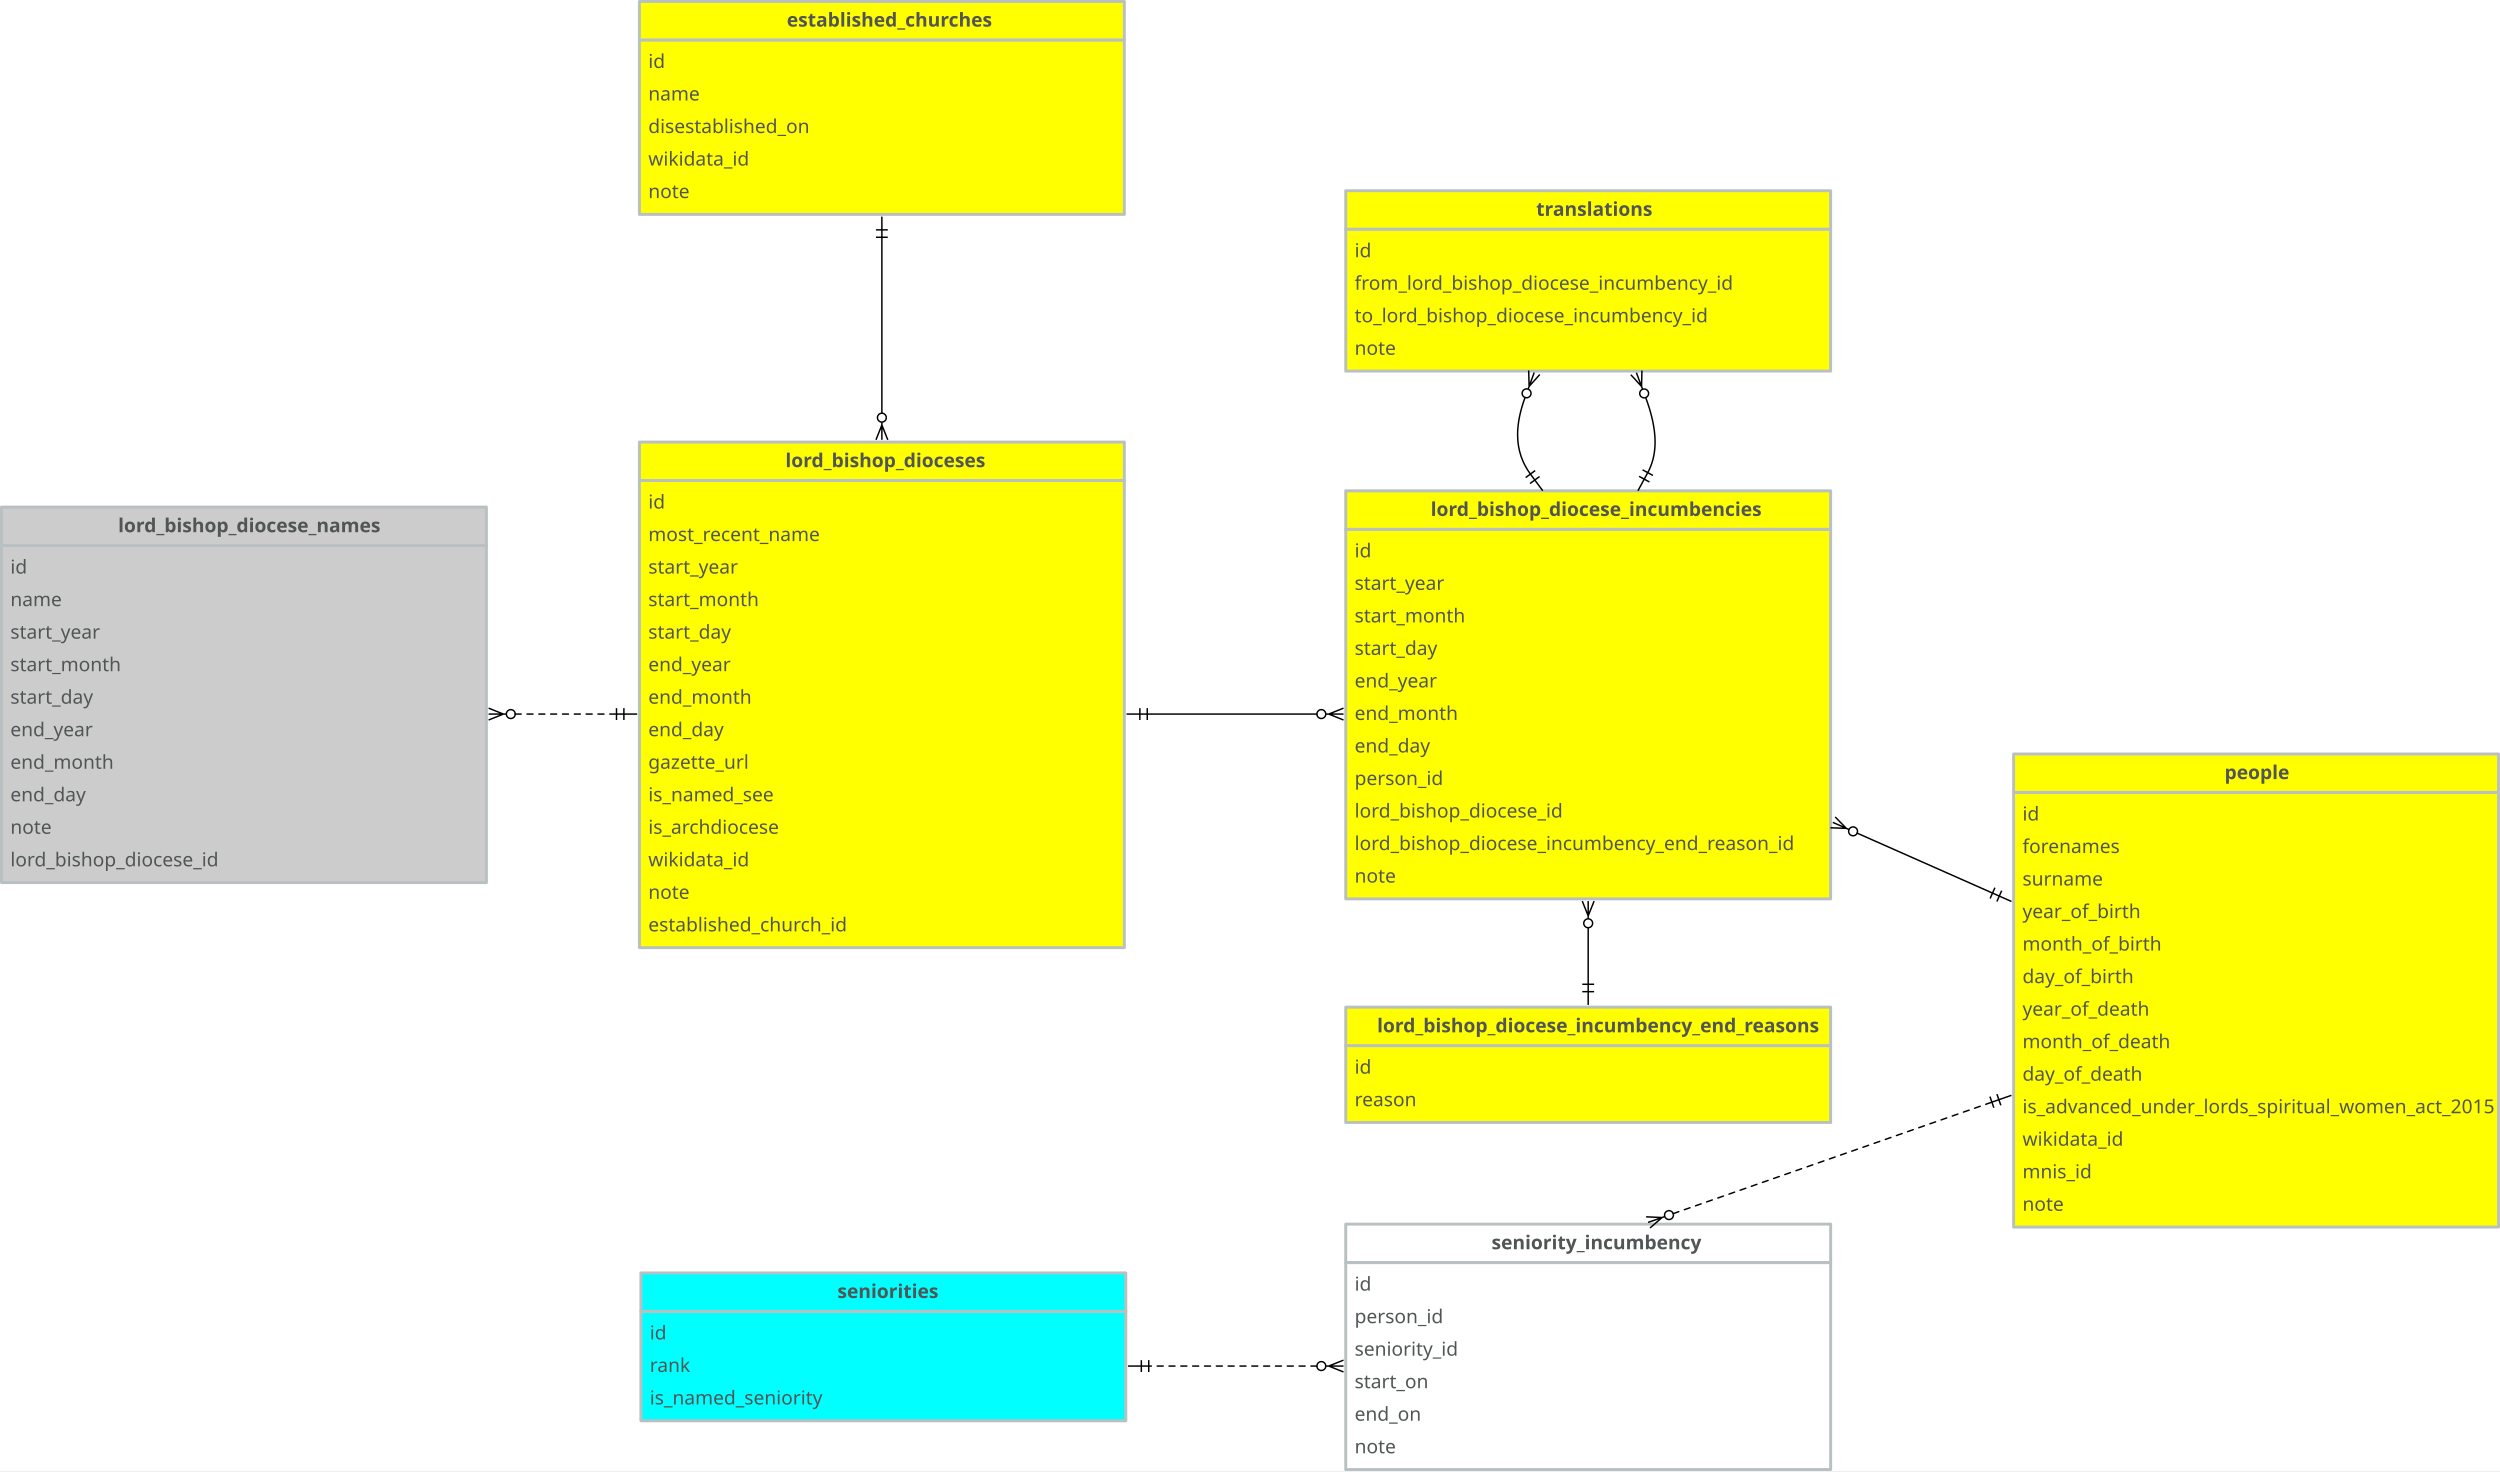
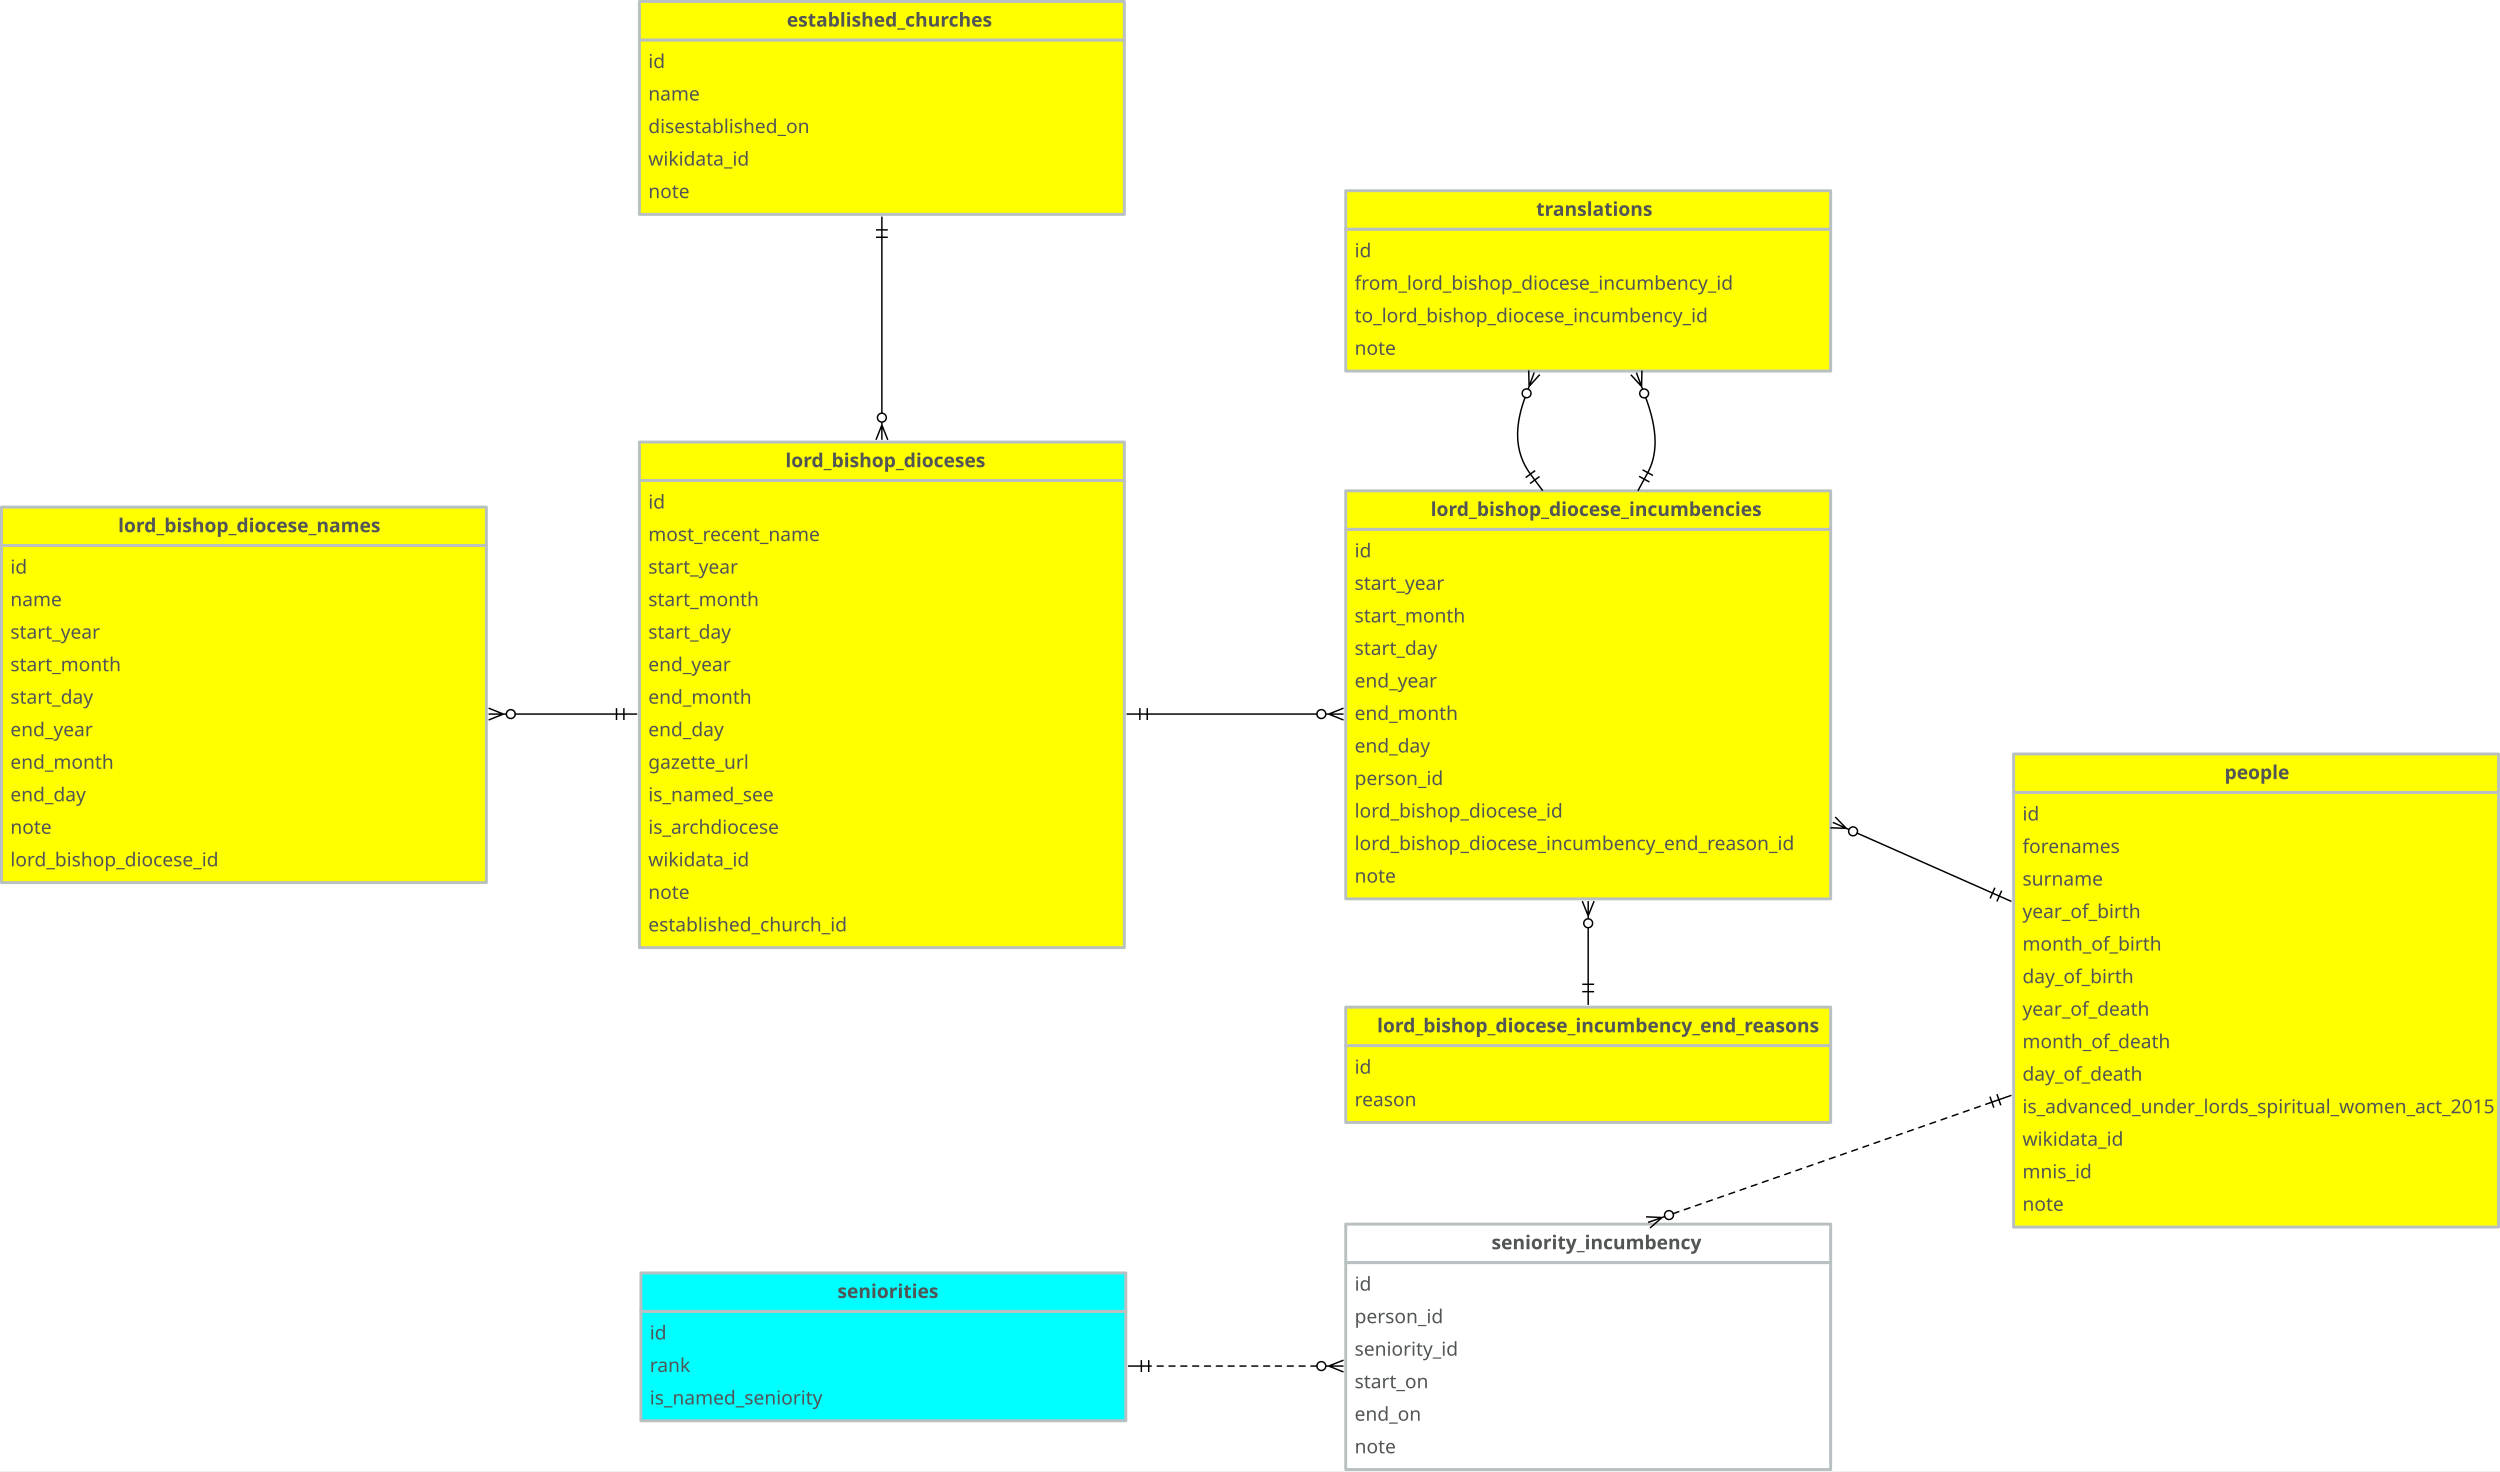
<svg xmlns="http://www.w3.org/2000/svg" version="1.1" viewBox="-1199.5 -275 1691 995" width="1691" height="995">
  <defs>
    <marker orient="auto" overflow="visible" markerUnits="strokeWidth" id="DoubleBar_Marker" stroke-linejoin="miter" stroke-miterlimit="10" viewBox="-1 -5 16 10" markerWidth="16" markerHeight="10" color="black">
      <g>
        <path d="M 14 0 L 0 0 M 5 4 L 5 -4 M 0 4 L 0 -4" fill="none" stroke="currentColor" stroke-width="1" />
      </g>
    </marker>
    <marker orient="auto" overflow="visible" markerUnits="strokeWidth" id="CrowBall_Marker" stroke-linejoin="miter" stroke-miterlimit="10" viewBox="-19 -5 20 10" markerWidth="20" markerHeight="10" color="black">
      <g>
        <path d="M -18 0 L -6 0 M -18 -4 L -8 0 L -18 4 M -.879 -2.121 C .293 -.95 .293 .95 -.879 2.121 C -2.05 3.293 -3.95 3.293 -5.121 2.121 C -6.293 .95 -6.293 -.95 -5.121 -2.121 C -3.95 -3.293 -2.05 -3.293 -.879 -2.121" fill="none" stroke="currentColor" stroke-width="1" />
      </g>
    </marker>
  </defs>
  <g id="Canvas_1" stroke-opacity="1" fill="none" stroke="none" fill-opacity="1" stroke-dasharray="none">
    <rect fill="white" x="-1199.5" y="-275" width="1691" height="995" />
    <g id="Canvas_1_Layer_1">
      <g id="Group_47">
        <g id="Graphic_49">
          <rect x="162.5" y="261" width="328" height="294" fill="yellow" />
          <rect x="162.5" y="261" width="328" height="294" stroke="#b9c0c1" stroke-linecap="round" stroke-linejoin="round" stroke-width="2" />
          <text transform="translate(168.5 267)" fill="#515556">
            <tspan font-family="Avenir" font-size="13" fill="#515556" x="0" y="13">id</tspan>
            <tspan font-family="Avenir" font-size="13" fill="#515556" x="0" y="35">forenames</tspan>
            <tspan font-family="Avenir" font-size="13" fill="#515556" x="0" y="57">surname</tspan>
            <tspan font-family="Avenir" font-size="13" fill="#515556" x="0" y="79">year_of_birth</tspan>
            <tspan font-family="Avenir" font-size="13" fill="#515556" x="0" y="101">month_of_birth</tspan>
            <tspan font-family="Avenir" font-size="13" fill="#515556" x="0" y="123">day_of_birth</tspan>
            <tspan font-family="Avenir" font-size="13" fill="#515556" x="0" y="145">year_of_death</tspan>
            <tspan font-family="Avenir" font-size="13" fill="#515556" x="0" y="167">month_of_death</tspan>
            <tspan font-family="Avenir" font-size="13" fill="#515556" x="0" y="189">day_of_death</tspan>
            <tspan font-family="Avenir" font-size="13" fill="#515556" x="0" y="211">is_advanced_under_lords_spiritual_women_act_2015</tspan>
            <tspan font-family="Avenir" font-size="13" fill="#515556" x="0" y="233">wikidata_id</tspan>
            <tspan font-family="Avenir" font-size="13" fill="#515556" x="0" y="255">mnis_id</tspan>
            <tspan font-family="Avenir" font-size="13" fill="#515556" x="0" y="277">note</tspan>
          </text>
        </g>
        <g id="Graphic_48">
          <rect x="162.5" y="235" width="328" height="26" fill="yellow" />
          <rect x="162.5" y="235" width="328" height="26" stroke="#b9c0c1" stroke-linecap="round" stroke-linejoin="round" stroke-width="2" />
          <text transform="translate(168.5 239)" fill="#515556">
            <tspan font-family="Avenir" font-weight="bold" font-size="13" fill="#515556" x="136.693" y="13">people</tspan>
          </text>
        </g>
      </g>
      <g id="Group_42">
        <g id="Graphic_44">
          <rect x="-767" y="50" width="328" height="316" fill="yellow" />
          <rect x="-767" y="50" width="328" height="316" stroke="#b9c0c1" stroke-linecap="round" stroke-linejoin="round" stroke-width="2" />
          <text transform="translate(-761 56)" fill="#515556">
            <tspan font-family="Avenir" font-size="13" fill="#515556" x="0" y="13">id</tspan>
            <tspan font-family="Avenir" font-size="13" fill="#515556" x="0" y="35">most_recent_name</tspan>
            <tspan font-family="Avenir" font-size="13" fill="#515556" x="0" y="57">start_year</tspan>
            <tspan font-family="Avenir" font-size="13" fill="#515556" x="0" y="79">start_month</tspan>
            <tspan font-family="Avenir" font-size="13" fill="#515556" x="0" y="101">start_day</tspan>
            <tspan font-family="Avenir" font-size="13" fill="#515556" x="0" y="123">end_year</tspan>
            <tspan font-family="Avenir" font-size="13" fill="#515556" x="0" y="145">end_month</tspan>
            <tspan font-family="Avenir" font-size="13" fill="#515556" x="0" y="167">end_day</tspan>
            <tspan font-family="Avenir" font-size="13" fill="#515556" x="0" y="189">gazette_url</tspan>
            <tspan font-family="Avenir" font-size="13" fill="#515556" x="0" y="211">is_named_see</tspan>
            <tspan font-family="Avenir" font-size="13" fill="#515556" x="0" y="233">is_archdiocese</tspan>
            <tspan font-family="Avenir" font-size="13" fill="#515556" x="0" y="255">wikidata_id</tspan>
            <tspan font-family="Avenir" font-size="13" fill="#515556" x="0" y="277">note</tspan>
            <tspan font-family="Avenir" font-size="13" fill="#515556" x="0" y="299">established_church_id</tspan>
          </text>
        </g>
        <g id="Graphic_43">
          <rect x="-767" y="24" width="328" height="26" fill="yellow" />
          <rect x="-767" y="24" width="328" height="26" stroke="#b9c0c1" stroke-linecap="round" stroke-linejoin="round" stroke-width="2" />
          <text transform="translate(-761 28)" fill="#515556">
            <tspan font-family="Avenir" font-weight="bold" font-size="13" fill="#515556" x="92.753" y="13">lord_bishop_dioceses</tspan>
          </text>
        </g>
      </g>
      <g id="Group_39">
        <g id="Graphic_41">
          <rect x="-289.25" y="83" width="328" height="250" fill="yellow" />
          <rect x="-289.25" y="83" width="328" height="250" stroke="#b9c0c1" stroke-linecap="round" stroke-linejoin="round" stroke-width="2" />
          <text transform="translate(-283.25 89)" fill="#515556">
            <tspan font-family="Avenir" font-size="13" fill="#515556" x="0" y="13">id</tspan>
            <tspan font-family="Avenir" font-size="13" fill="#515556" x="0" y="35">start_year</tspan>
            <tspan font-family="Avenir" font-size="13" fill="#515556" x="0" y="57">start_month</tspan>
            <tspan font-family="Avenir" font-size="13" fill="#515556" x="0" y="79">start_day</tspan>
            <tspan font-family="Avenir" font-size="13" fill="#515556" x="0" y="101">end_year</tspan>
            <tspan font-family="Avenir" font-size="13" fill="#515556" x="0" y="123">end_month</tspan>
            <tspan font-family="Avenir" font-size="13" fill="#515556" x="0" y="145">end_day</tspan>
            <tspan font-family="Avenir" font-size="13" fill="#515556" x="0" y="167">person_id</tspan>
            <tspan font-family="Avenir" font-size="13" fill="#515556" x="0" y="189">lord_bishop_diocese_id</tspan>
            <tspan font-family="Avenir" font-size="13" fill="#515556" x="0" y="211">lord_bishop_diocese_incumbency_end_reason_id</tspan>
            <tspan font-family="Avenir" font-size="13" fill="#515556" x="0" y="233">note</tspan>
          </text>
        </g>
        <g id="Graphic_40">
          <rect x="-289.25" y="57" width="328" height="26" fill="yellow" />
          <rect x="-289.25" y="57" width="328" height="26" stroke="#b9c0c1" stroke-linecap="round" stroke-linejoin="round" stroke-width="2" />
          <text transform="translate(-283.25 61)" fill="#515556">
            <tspan font-family="Avenir" font-weight="bold" font-size="13" fill="#515556" x="51.452" y="13">lord_bishop_diocese_incumbencies</tspan>
          </text>
        </g>
      </g>
      <g id="Line_38">
        <line x1="56.666" y1="288.538" x2="148.241" y2="329.081" marker-end="url(#DoubleBar_Marker)" marker-start="url(#CrowBall_Marker)" stroke="black" stroke-linecap="round" stroke-linejoin="round" stroke-width="1" />
      </g>
      <g id="Line_37">
        <line x1="-308.75" y1="208" x2="-423.5" y2="208" marker-end="url(#DoubleBar_Marker)" marker-start="url(#CrowBall_Marker)" stroke="black" stroke-linecap="round" stroke-linejoin="round" stroke-width="1" />
      </g>
      <g id="Group_17">
        <g id="Graphic_19">
          <rect x="-766" y="612" width="328" height="74" fill="aqua" />
          <rect x="-766" y="612" width="328" height="74" stroke="#b9c0c1" stroke-linecap="round" stroke-linejoin="round" stroke-width="2" />
          <text transform="translate(-760 618)" fill="#515556">
            <tspan font-family="Avenir" font-size="13" fill="#515556" x="0" y="13">id</tspan>
            <tspan font-family="Avenir" font-size="13" fill="#515556" x="0" y="35">rank</tspan>
            <tspan font-family="Avenir" font-size="13" fill="#515556" x="0" y="57">is_named_seniority</tspan>
          </text>
        </g>
        <g id="Graphic_18">
          <rect x="-766" y="586" width="328" height="26" fill="aqua" />
          <rect x="-766" y="586" width="328" height="26" stroke="#b9c0c1" stroke-linecap="round" stroke-linejoin="round" stroke-width="2" />
          <text transform="translate(-760 590)" fill="#515556">
            <tspan font-family="Avenir" font-weight="bold" font-size="13" fill="#515556" x="126.936" y="13">seniorities</tspan>
          </text>
        </g>
      </g>
      <g id="Group_14">
        <g id="Graphic_16">
          <rect x="-289.25" y="579" width="328" height="140" stroke="#b9c0c1" stroke-linecap="round" stroke-linejoin="round" stroke-width="2" />
          <text transform="translate(-283.25 585)" fill="#515556">
            <tspan font-family="Avenir" font-size="13" fill="#515556" x="0" y="13">id</tspan>
            <tspan font-family="Avenir" font-size="13" fill="#515556" x="0" y="35">person_id</tspan>
            <tspan font-family="Avenir" font-size="13" fill="#515556" x="0" y="57">seniority_id</tspan>
            <tspan font-family="Avenir" font-size="13" fill="#515556" x="0" y="79">start_on</tspan>
            <tspan font-family="Avenir" font-size="13" fill="#515556" x="0" y="101">end_on</tspan>
            <tspan font-family="Avenir" font-size="13" fill="#515556" x="0" y="123">note</tspan>
          </text>
        </g>
        <g id="Graphic_15">
          <rect x="-289.25" y="553" width="328" height="26" stroke="#b9c0c1" stroke-linecap="round" stroke-linejoin="round" stroke-width="2" />
          <text transform="translate(-283.25 557)" fill="#515556">
            <tspan font-family="Avenir" font-weight="bold" font-size="13" fill="#515556" x="92.623" y="13">seniority_incumbency</tspan>
          </text>
        </g>
      </g>
      <g id="Line_13">
        <line x1="-67.759" y1="545.892" x2="147.813" y2="470.496" marker-end="url(#DoubleBar_Marker)" marker-start="url(#CrowBall_Marker)" stroke="black" stroke-linecap="round" stroke-linejoin="round" stroke-dasharray="4.0,4.0" stroke-width="1" />
      </g>
      <g id="Line_12">
        <line x1="-308.75" y1="649" x2="-422.5" y2="649" marker-end="url(#DoubleBar_Marker)" marker-start="url(#CrowBall_Marker)" stroke="black" stroke-linecap="round" stroke-linejoin="round" stroke-dasharray="4.0,4.0" stroke-width="1" />
      </g>
      <g id="Group_50">
        <g id="Graphic_52">
          <rect x="-289.25" y="-120" width="328" height="96" fill="yellow" />
          <rect x="-289.25" y="-120" width="328" height="96" stroke="#b9c0c1" stroke-linecap="round" stroke-linejoin="round" stroke-width="2" />
          <text transform="translate(-283.25 -114)" fill="#515556">
            <tspan font-family="Avenir" font-size="13" fill="#515556" x="0" y="13">id</tspan>
            <tspan font-family="Avenir" font-size="13" fill="#515556" x="0" y="35">from_lord_bishop_diocese_incumbency_id</tspan>
            <tspan font-family="Avenir" font-size="13" fill="#515556" x="0" y="57">to_lord_bishop_diocese_incumbency_id</tspan>
            <tspan font-family="Avenir" font-size="13" fill="#515556" x="0" y="79">note</tspan>
          </text>
        </g>
        <g id="Graphic_51">
          <rect x="-289.25" y="-146" width="328" height="26" fill="yellow" />
          <rect x="-289.25" y="-146" width="328" height="26" stroke="#b9c0c1" stroke-linecap="round" stroke-linejoin="round" stroke-width="2" />
          <text transform="translate(-283.25 -142)" fill="#515556">
            <tspan font-family="Avenir" font-weight="bold" font-size="13" fill="#515556" x="122.848" y="13">translations</tspan>
          </text>
        </g>
      </g>
      <g id="Line_53">
        <path d="M -86.344 -6.069 C -82.508 4.195 -80 14.528 -80 24 C -80 32.274 -81.914 39.091 -84.955 44.699" marker-end="url(#DoubleBar_Marker)" marker-start="url(#CrowBall_Marker)" stroke="black" stroke-linecap="round" stroke-linejoin="round" stroke-width="1" />
      </g>
      <g id="Line_54">
        <path d="M -167.95 -6.141 C -171.055 2.332 -173 10.881 -173 19 C -173 29.941 -169.468 38.704 -164.325 45.663" marker-end="url(#DoubleBar_Marker)" marker-start="url(#CrowBall_Marker)" stroke="black" stroke-linecap="round" stroke-linejoin="round" stroke-width="1" />
      </g>
      <g id="Group_55">
        <g id="Graphic_57">
          <rect x="-289.25" y="432.25" width="328" height="52" fill="yellow" />
          <rect x="-289.25" y="432.25" width="328" height="52" stroke="#b9c0c1" stroke-linecap="round" stroke-linejoin="round" stroke-width="2" />
          <text transform="translate(-283.25 438.25)" fill="#515556">
            <tspan font-family="Avenir" font-size="13" fill="#515556" x="0" y="13">id</tspan>
            <tspan font-family="Avenir" font-size="13" fill="#515556" x="0" y="35">reason</tspan>
          </text>
        </g>
        <g id="Graphic_56">
          <rect x="-289.25" y="406.25" width="328" height="26" fill="yellow" />
          <rect x="-289.25" y="406.25" width="328" height="26" stroke="#b9c0c1" stroke-linecap="round" stroke-linejoin="round" stroke-width="2" />
          <text transform="translate(-283.25 410.25)" fill="#515556">
            <tspan font-family="Avenir" font-weight="bold" font-size="13" fill="#515556" x="15.227" y="13">lord_bishop_diocese_incumbency_end_reasons</tspan>
          </text>
        </g>
      </g>
      <g id="Line_58">
        <line x1="-125.25" y1="352.5" x2="-125.25" y2="390.75" marker-end="url(#DoubleBar_Marker)" marker-start="url(#CrowBall_Marker)" stroke="black" stroke-linecap="round" stroke-linejoin="round" stroke-width="1" />
      </g>
      <g id="Group_59">
        <g id="Graphic_61">
-           <rect x="-1198.5" y="94" width="328" height="228" fill="#ccc" />
+           <rect x="-1198.5" y="94" width="328" height="228" fill="yellow" />
          <rect x="-1198.5" y="94" width="328" height="228" stroke="#b9c0c1" stroke-linecap="round" stroke-linejoin="round" stroke-width="2" />
          <text transform="translate(-1192.5 100)" fill="#515556">
            <tspan font-family="Avenir" font-size="13" fill="#515556" x="0" y="13">id</tspan>
            <tspan font-family="Avenir" font-size="13" fill="#515556" x="0" y="35">name</tspan>
            <tspan font-family="Avenir" font-size="13" fill="#515556" x="0" y="57">start_year</tspan>
            <tspan font-family="Avenir" font-size="13" fill="#515556" x="0" y="79">start_month</tspan>
            <tspan font-family="Avenir" font-size="13" fill="#515556" x="0" y="101">start_day</tspan>
            <tspan font-family="Avenir" font-size="13" fill="#515556" x="0" y="123">end_year</tspan>
            <tspan font-family="Avenir" font-size="13" fill="#515556" x="0" y="145">end_month</tspan>
            <tspan font-family="Avenir" font-size="13" fill="#515556" x="0" y="167">end_day</tspan>
            <tspan font-family="Avenir" font-size="13" fill="#515556" x="0" y="189">note</tspan>
            <tspan font-family="Avenir" font-size="13" fill="#515556" x="0" y="211">lord_bishop_diocese_id</tspan>
          </text>
        </g>
        <g id="Graphic_60">
-           <rect x="-1198.5" y="68" width="328" height="26" fill="#ccc" />
+           <rect x="-1198.5" y="68" width="328" height="26" fill="yellow" />
          <rect x="-1198.5" y="68" width="328" height="26" stroke="#b9c0c1" stroke-linecap="round" stroke-linejoin="round" stroke-width="2" />
          <text transform="translate(-1192.5 72)" fill="#515556">
            <tspan font-family="Avenir" font-weight="bold" font-size="13" fill="#515556" x="72.895" y="13">lord_bishop_diocese_names</tspan>
          </text>
        </g>
      </g>
      <g id="Line_62">
-         <line x1="-851" y1="208" x2="-782.5" y2="208" marker-end="url(#DoubleBar_Marker)" marker-start="url(#CrowBall_Marker)" stroke="black" stroke-linecap="round" stroke-linejoin="round" stroke-dasharray="4.0,4.0" stroke-width="1" />
+         <line x1="-851" y1="208" x2="-782.5" y2="208" marker-end="url(#DoubleBar_Marker)" marker-start="url(#CrowBall_Marker)" stroke="black" stroke-linecap="round" stroke-linejoin="round" stroke-width="1" />
      </g>
      <g id="Group_71">
        <g id="Graphic_73">
          <rect x="-767" y="-248" width="328" height="118" fill="yellow" />
          <rect x="-767" y="-248" width="328" height="118" stroke="#b9c0c1" stroke-linecap="round" stroke-linejoin="round" stroke-width="2" />
          <text transform="translate(-761 -242)" fill="#515556">
            <tspan font-family="Avenir" font-size="13" fill="#515556" x="0" y="13">id</tspan>
            <tspan font-family="Avenir" font-size="13" fill="#515556" x="0" y="35">name</tspan>
            <tspan font-family="Avenir" font-size="13" fill="#515556" x="0" y="57">disestablished_on</tspan>
            <tspan font-family="Avenir" font-size="13" fill="#515556" x="0" y="79">wikidata_id</tspan>
            <tspan font-family="Avenir" font-size="13" fill="#515556" x="0" y="101">note</tspan>
          </text>
        </g>
        <g id="Graphic_72">
          <rect x="-767" y="-274" width="328" height="26" fill="yellow" />
          <rect x="-767" y="-274" width="328" height="26" stroke="#b9c0c1" stroke-linecap="round" stroke-linejoin="round" stroke-width="2" />
          <text transform="translate(-761 -270)" fill="#515556">
            <tspan font-family="Avenir" font-weight="bold" font-size="13" fill="#515556" x="93.702" y="13">established_churches</tspan>
          </text>
        </g>
      </g>
      <g id="Line_74">
        <line x1="-603" y1="4.5" x2="-603" y2="-114.5" marker-end="url(#DoubleBar_Marker)" marker-start="url(#CrowBall_Marker)" stroke="black" stroke-linecap="round" stroke-linejoin="round" stroke-width="1" />
      </g>
    </g>
  </g>
</svg>
